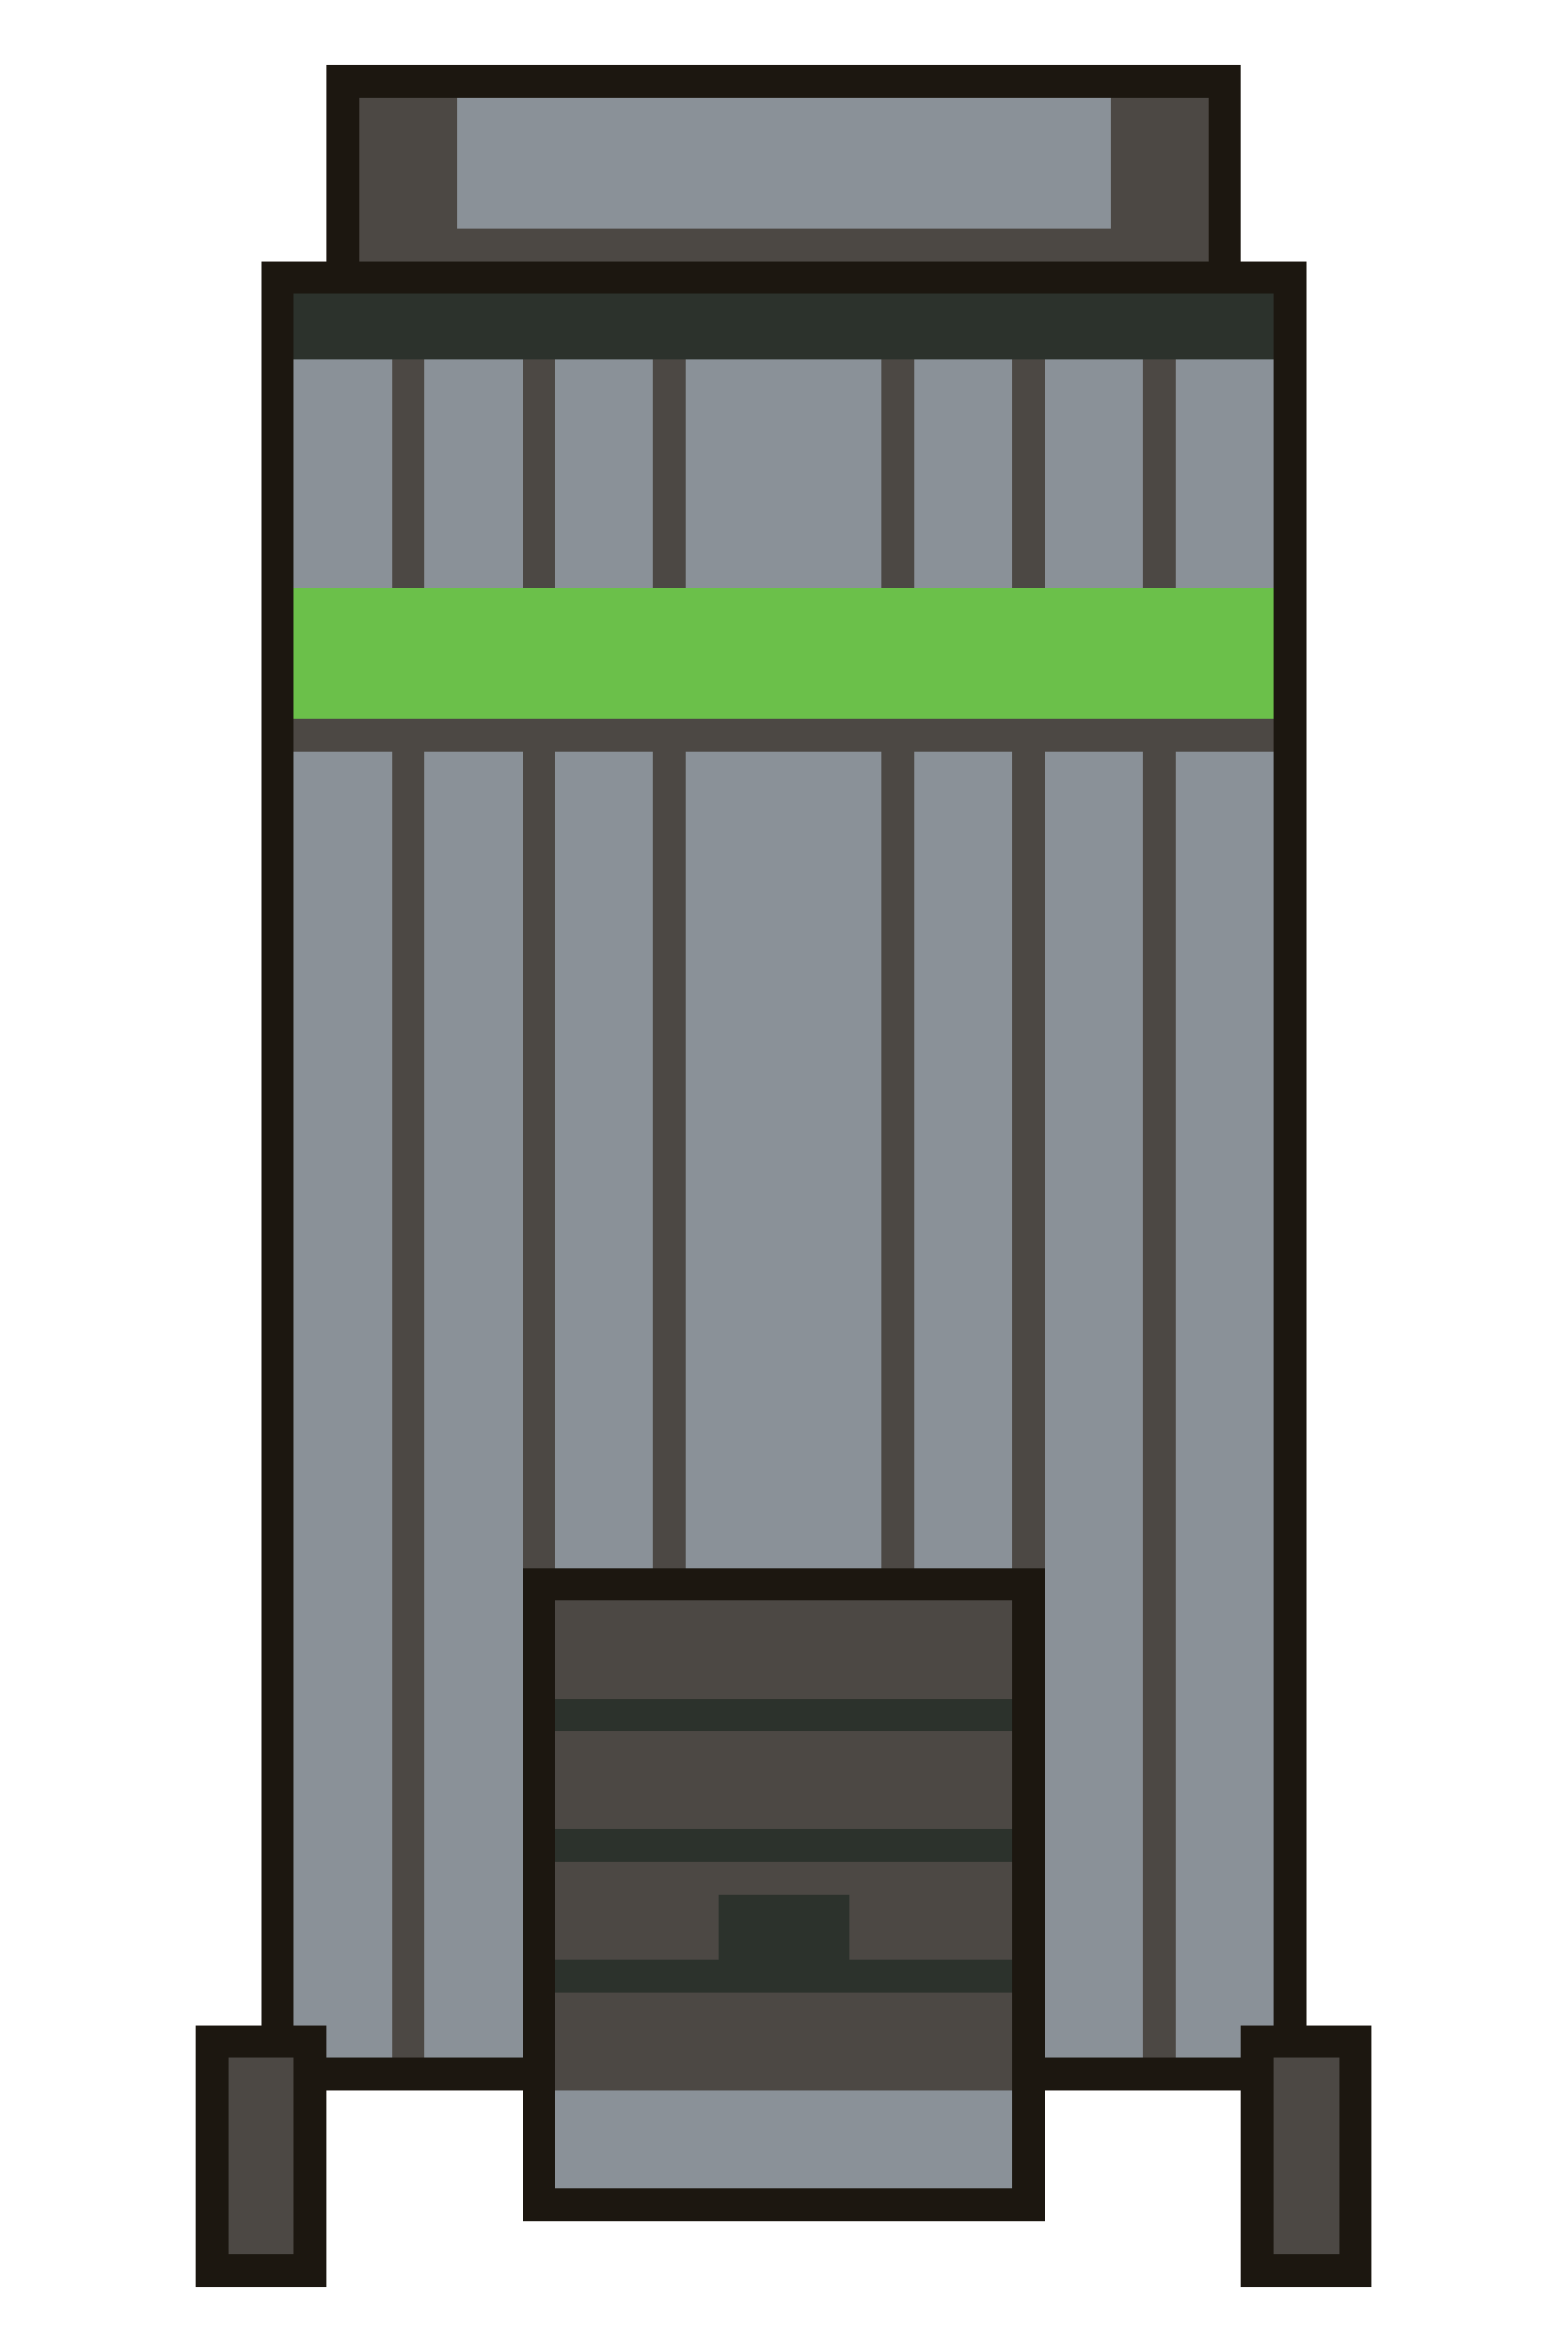
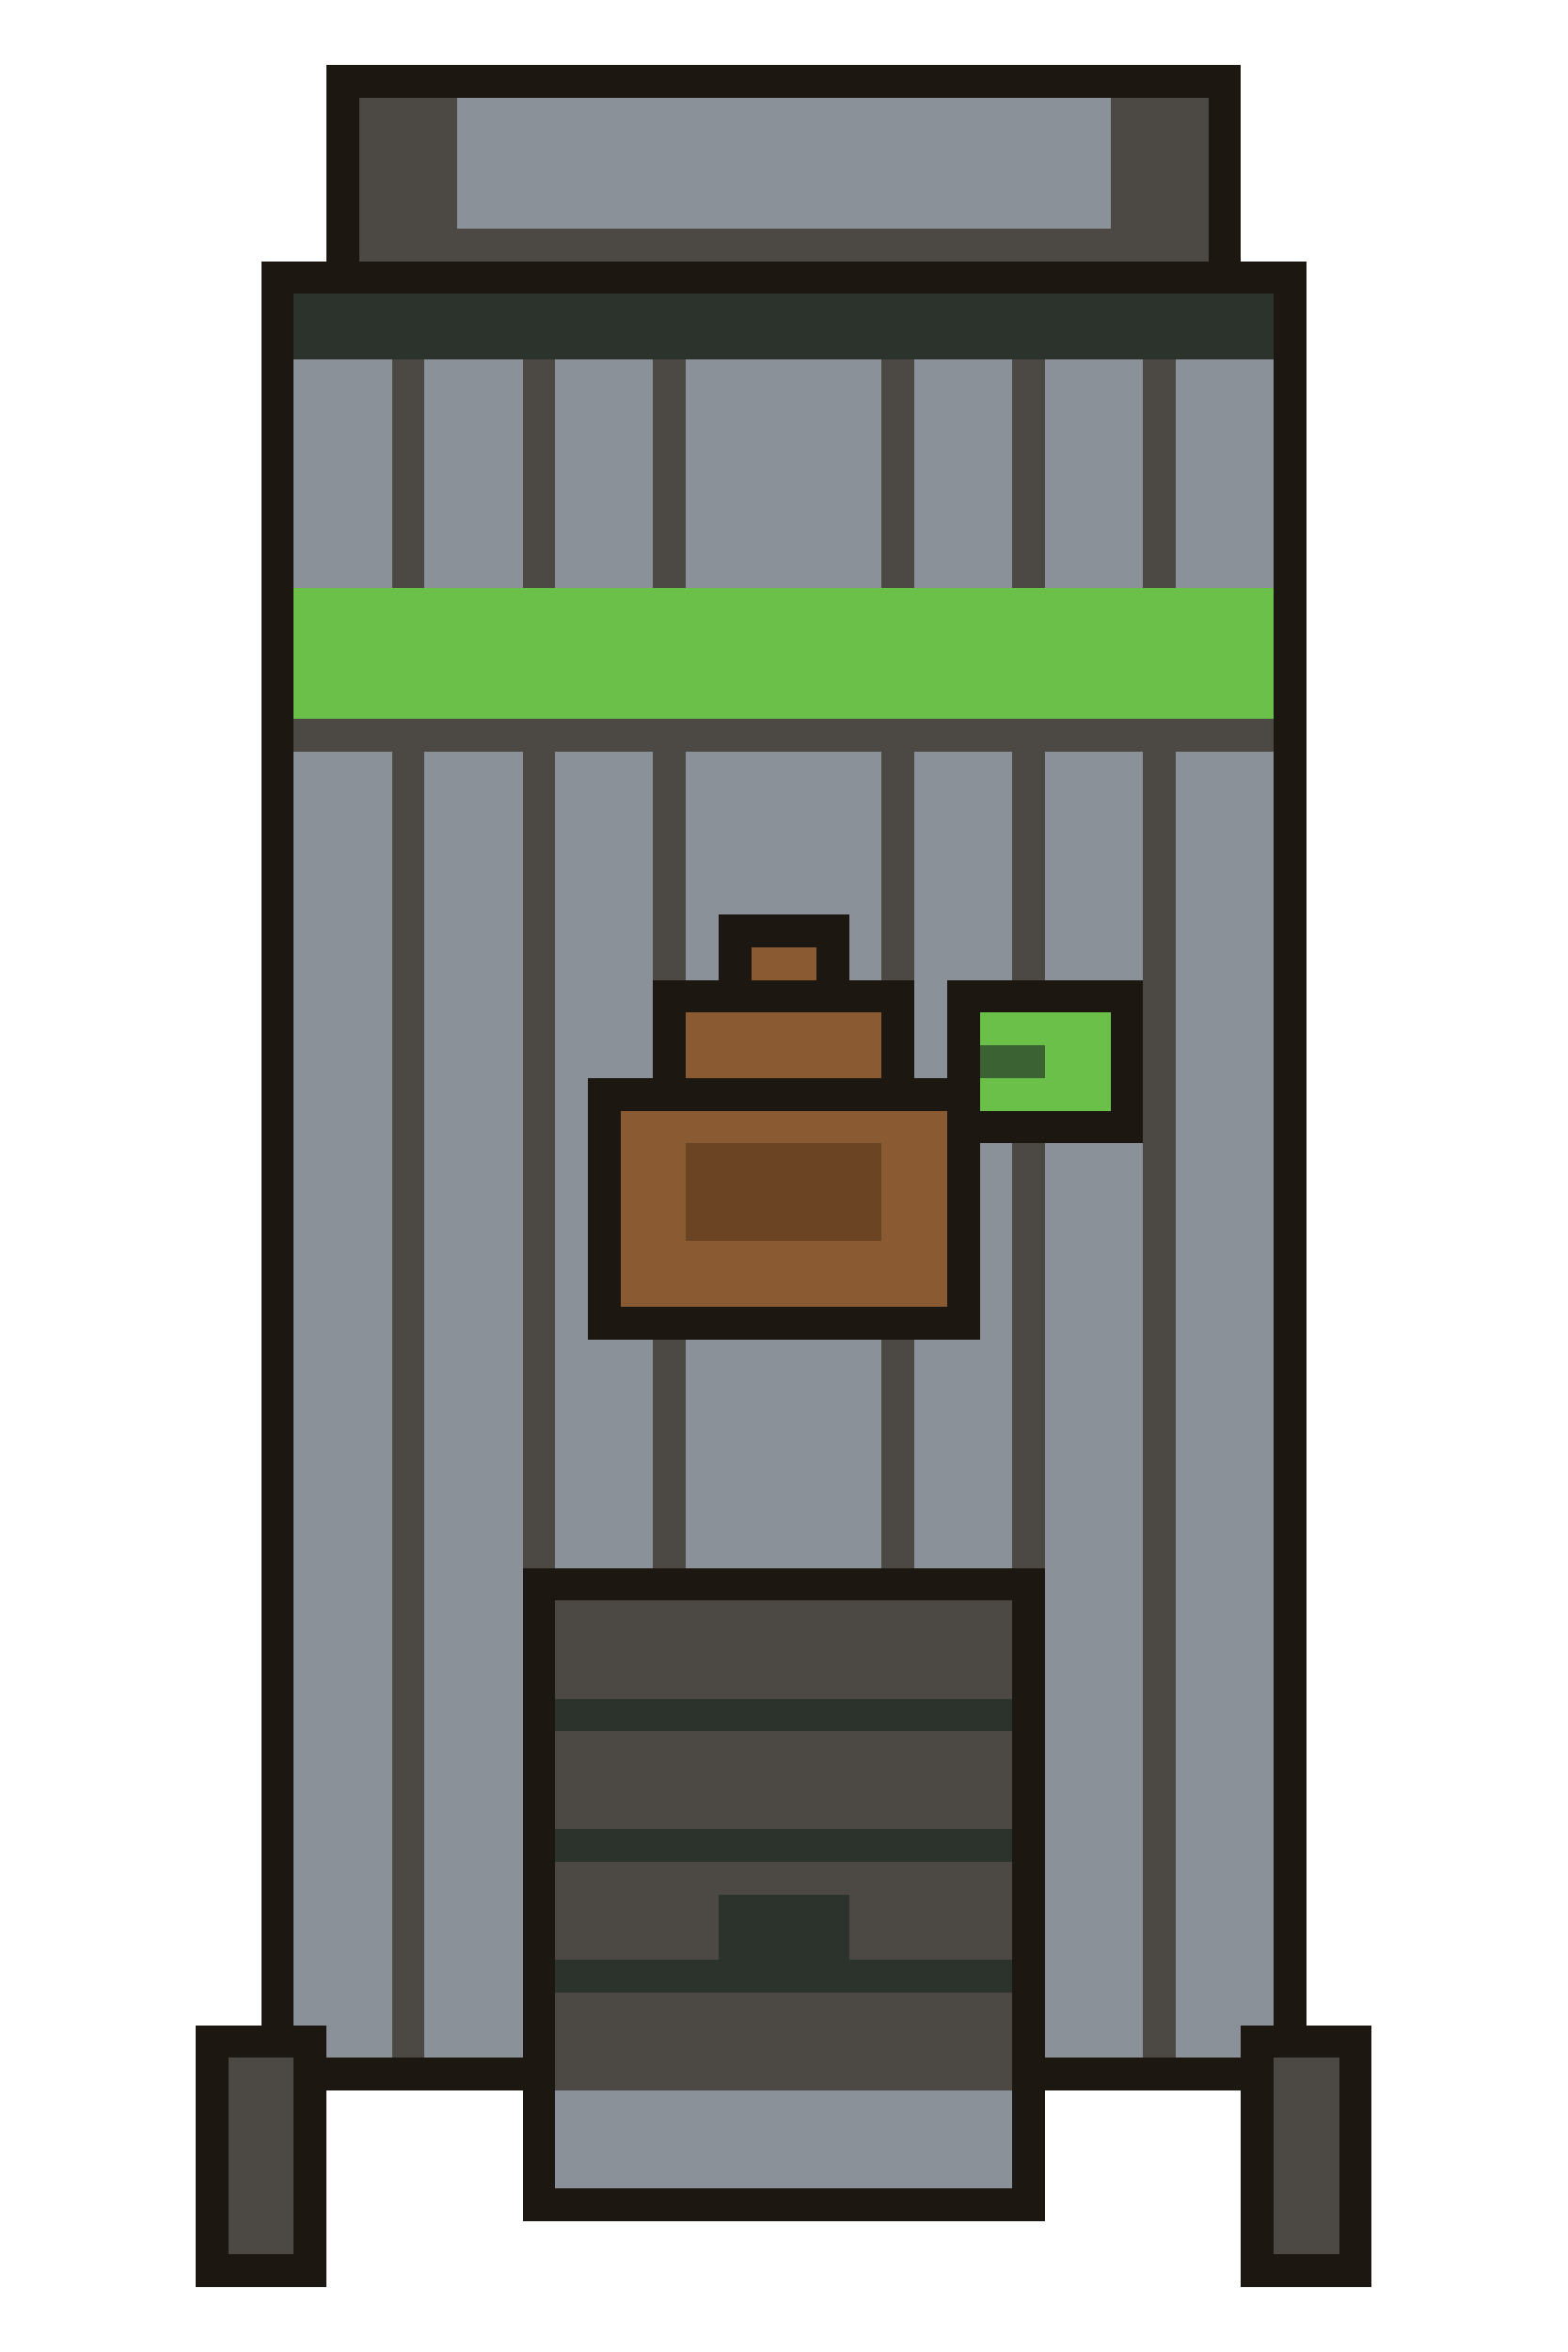
<svg xmlns="http://www.w3.org/2000/svg" viewBox="0 0 48 72" fill="none" shape-rendering="crispEdges">
  <rect fill="#1c1710" x="10" y="2" width="28" height="8" />
  <rect fill="#4c4844" x="11" y="3" width="26" height="6" />
  <rect fill="#8a9198" x="14" y="3" width="20" height="4" />
  <rect fill="#2c322c" x="11" y="8" width="26" height="1" />
  <rect fill="#1c1710" x="8" y="8" width="32" height="56" />
  <rect fill="#8a9198" x="9" y="9" width="30" height="54" />
  <rect fill="#4c4844" x="12" y="9" width="1" height="54" />
  <rect fill="#4c4844" x="16" y="9" width="1" height="54" />
  <rect fill="#4c4844" x="20" y="9" width="1" height="54" />
  <rect fill="#4c4844" x="27" y="9" width="1" height="54" />
  <rect fill="#4c4844" x="31" y="9" width="1" height="54" />
  <rect fill="#4c4844" x="35" y="9" width="1" height="54" />
  <rect fill="#6bc04a" x="9" y="18" width="30" height="4" />
  <rect fill="#4c4844" x="9" y="22" width="30" height="1" />
+   <rect fill="#1c1710" x="22" y="28" width="4" height="3" />
+   <rect fill="#8a5a32" x="23" y="29" width="2" height="2" />
+   <rect fill="#1c1710" x="20" y="30" width="8" height="4" />
+   <rect fill="#8a5a32" x="21" y="31" width="6" height="2" />
+   <rect fill="#1c1710" x="18" y="33" width="12" height="8" />
+   <rect fill="#8a5a32" x="19" y="34" width="10" height="6" />
+   <rect fill="#6b4423" x="21" y="35" width="6" height="3" />
+   <rect fill="#1c1710" x="29" y="30" width="6" height="5" />
+   <rect fill="#6bc04a" x="30" y="31" width="4" height="3" />
+   <rect fill="#3a6232" x="30" y="32" width="2" height="1" />
  <rect fill="#2c322c" x="9" y="9" width="30" height="2" />
  <rect fill="#1c1710" x="16" y="48" width="16" height="20" />
  <rect fill="#4c4844" x="17" y="49" width="14" height="18" />
  <rect fill="#2c322c" x="17" y="52" width="14" height="1" />
  <rect fill="#2c322c" x="17" y="56" width="14" height="1" />
  <rect fill="#2c322c" x="17" y="60" width="14" height="1" />
  <rect fill="#8a9198" x="17" y="64" width="14" height="3" />
  <rect fill="#2c322c" x="22" y="58" width="4" height="2" />
  <rect fill="#1c1710" x="6" y="62" width="4" height="8" />
  <rect fill="#4c4844" x="7" y="63" width="2" height="6" />
  <rect fill="#1c1710" x="38" y="62" width="4" height="8" />
  <rect fill="#4c4844" x="39" y="63" width="2" height="6" />
</svg>
